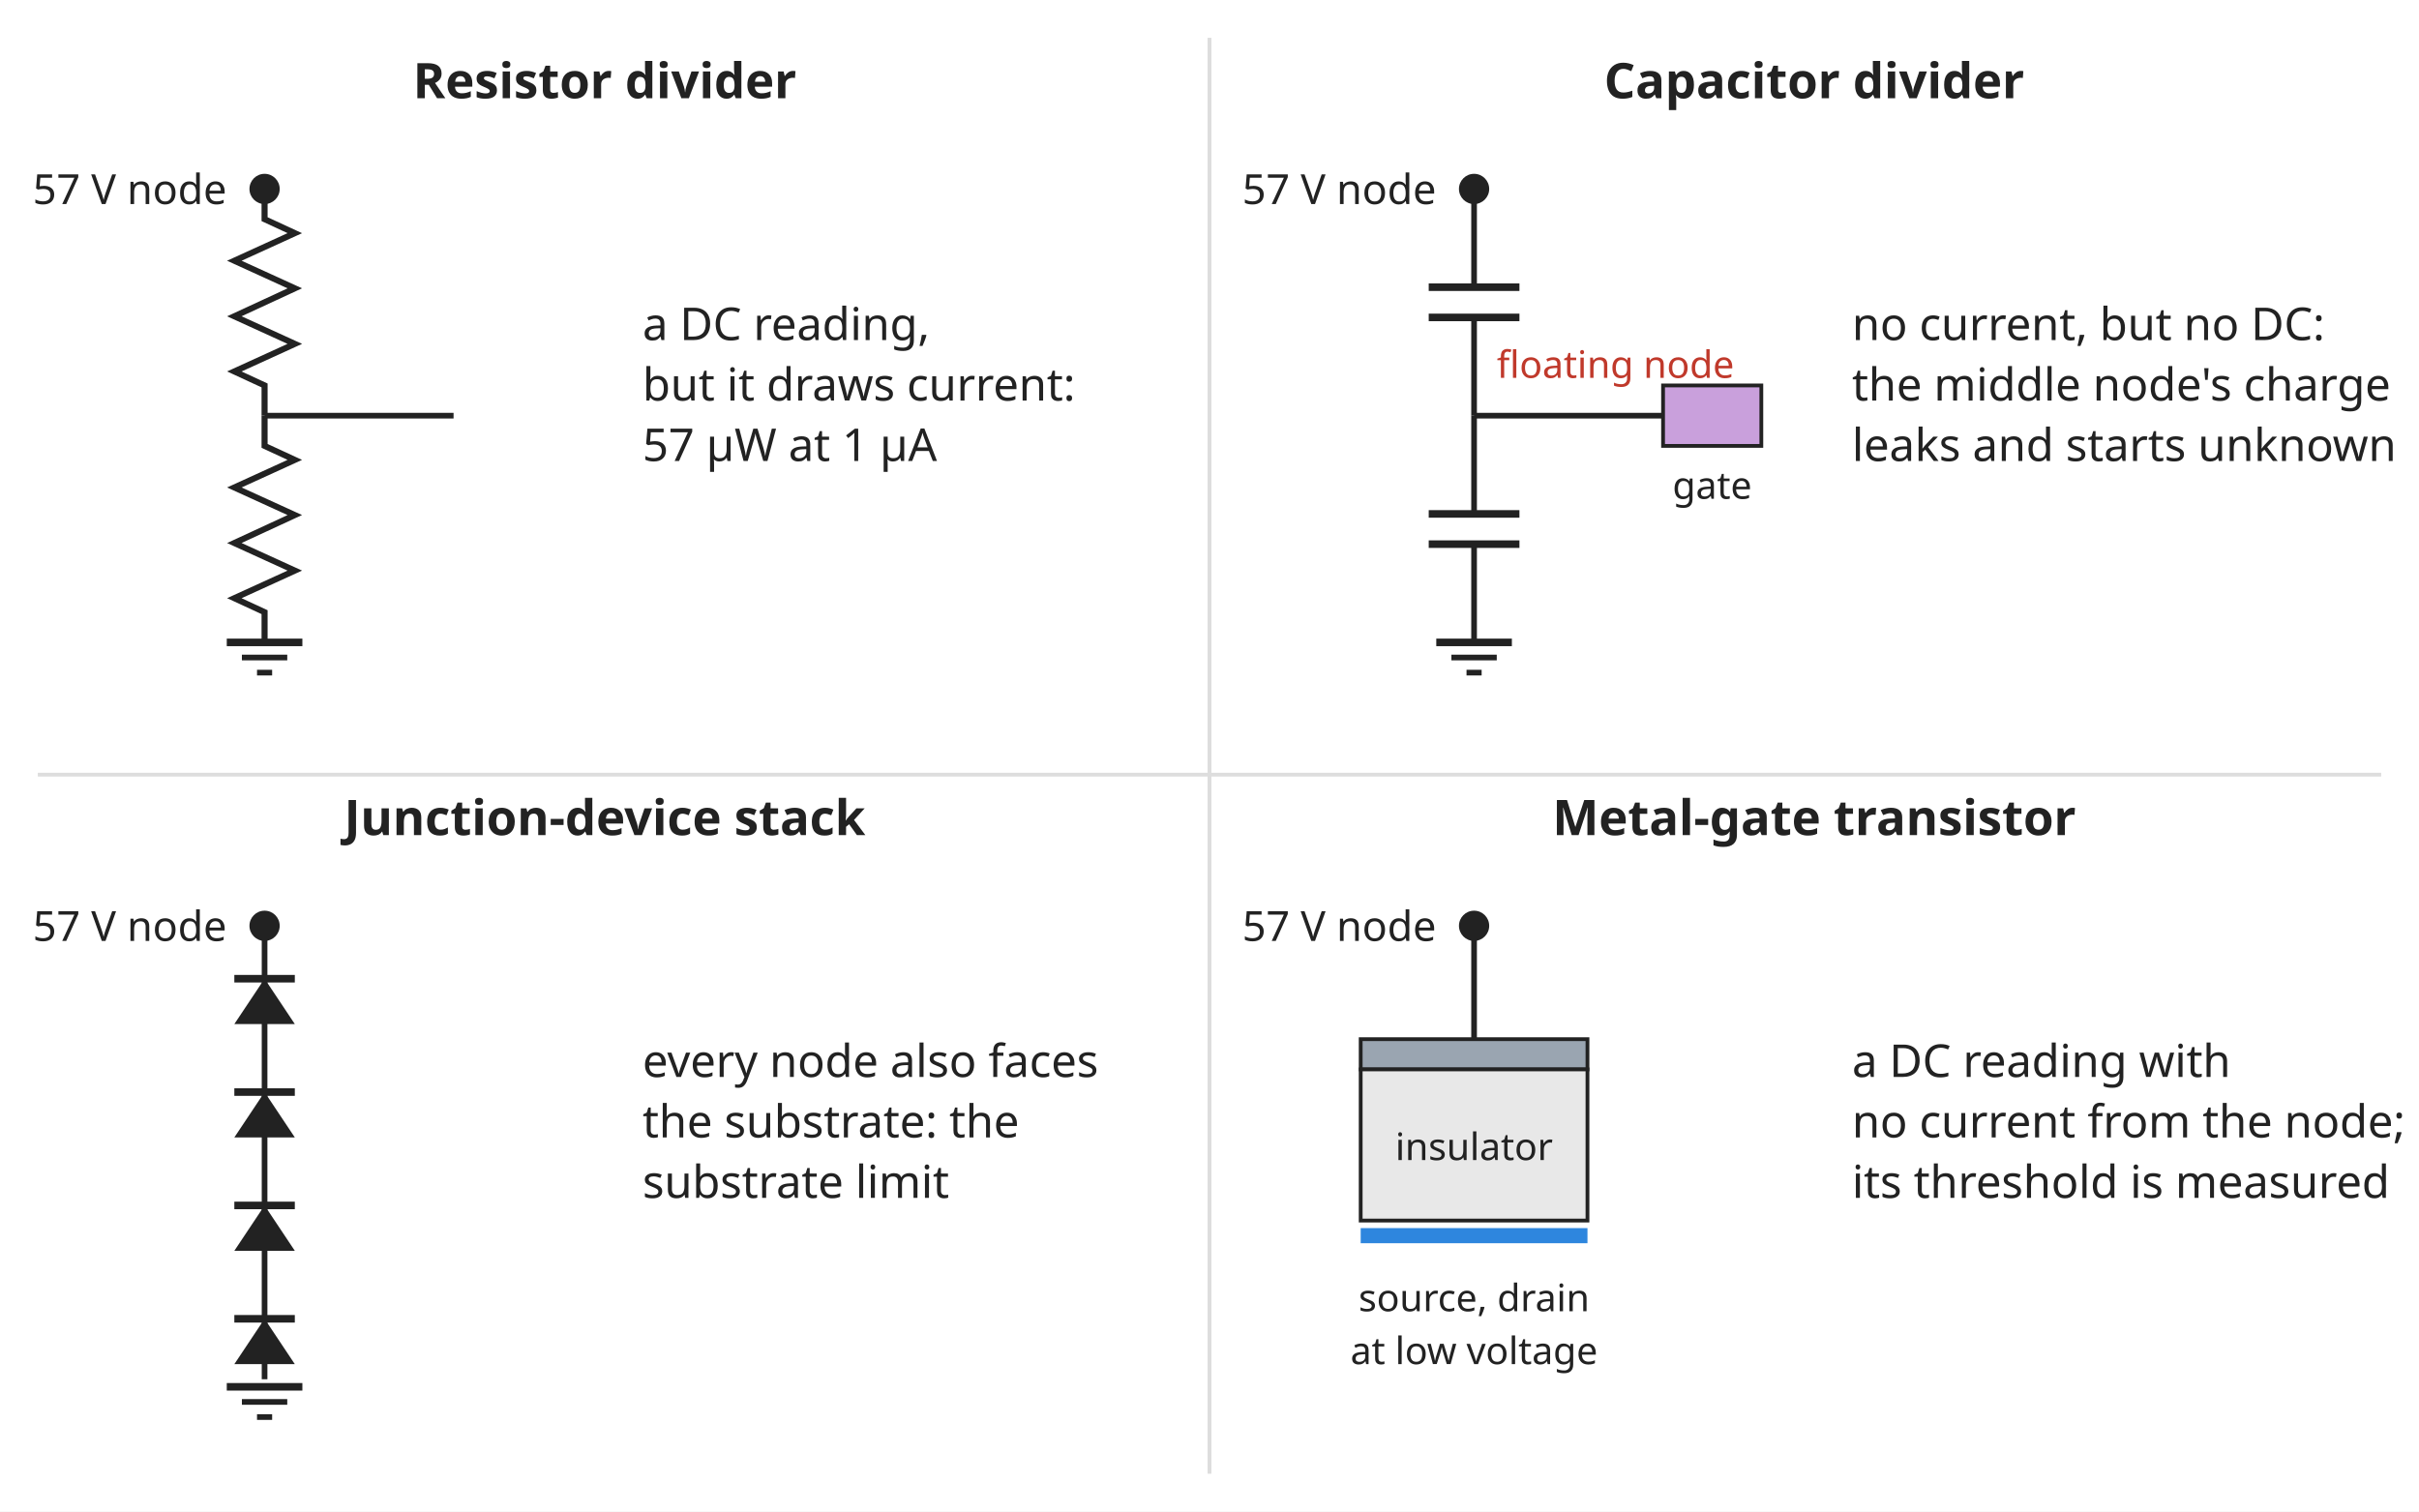
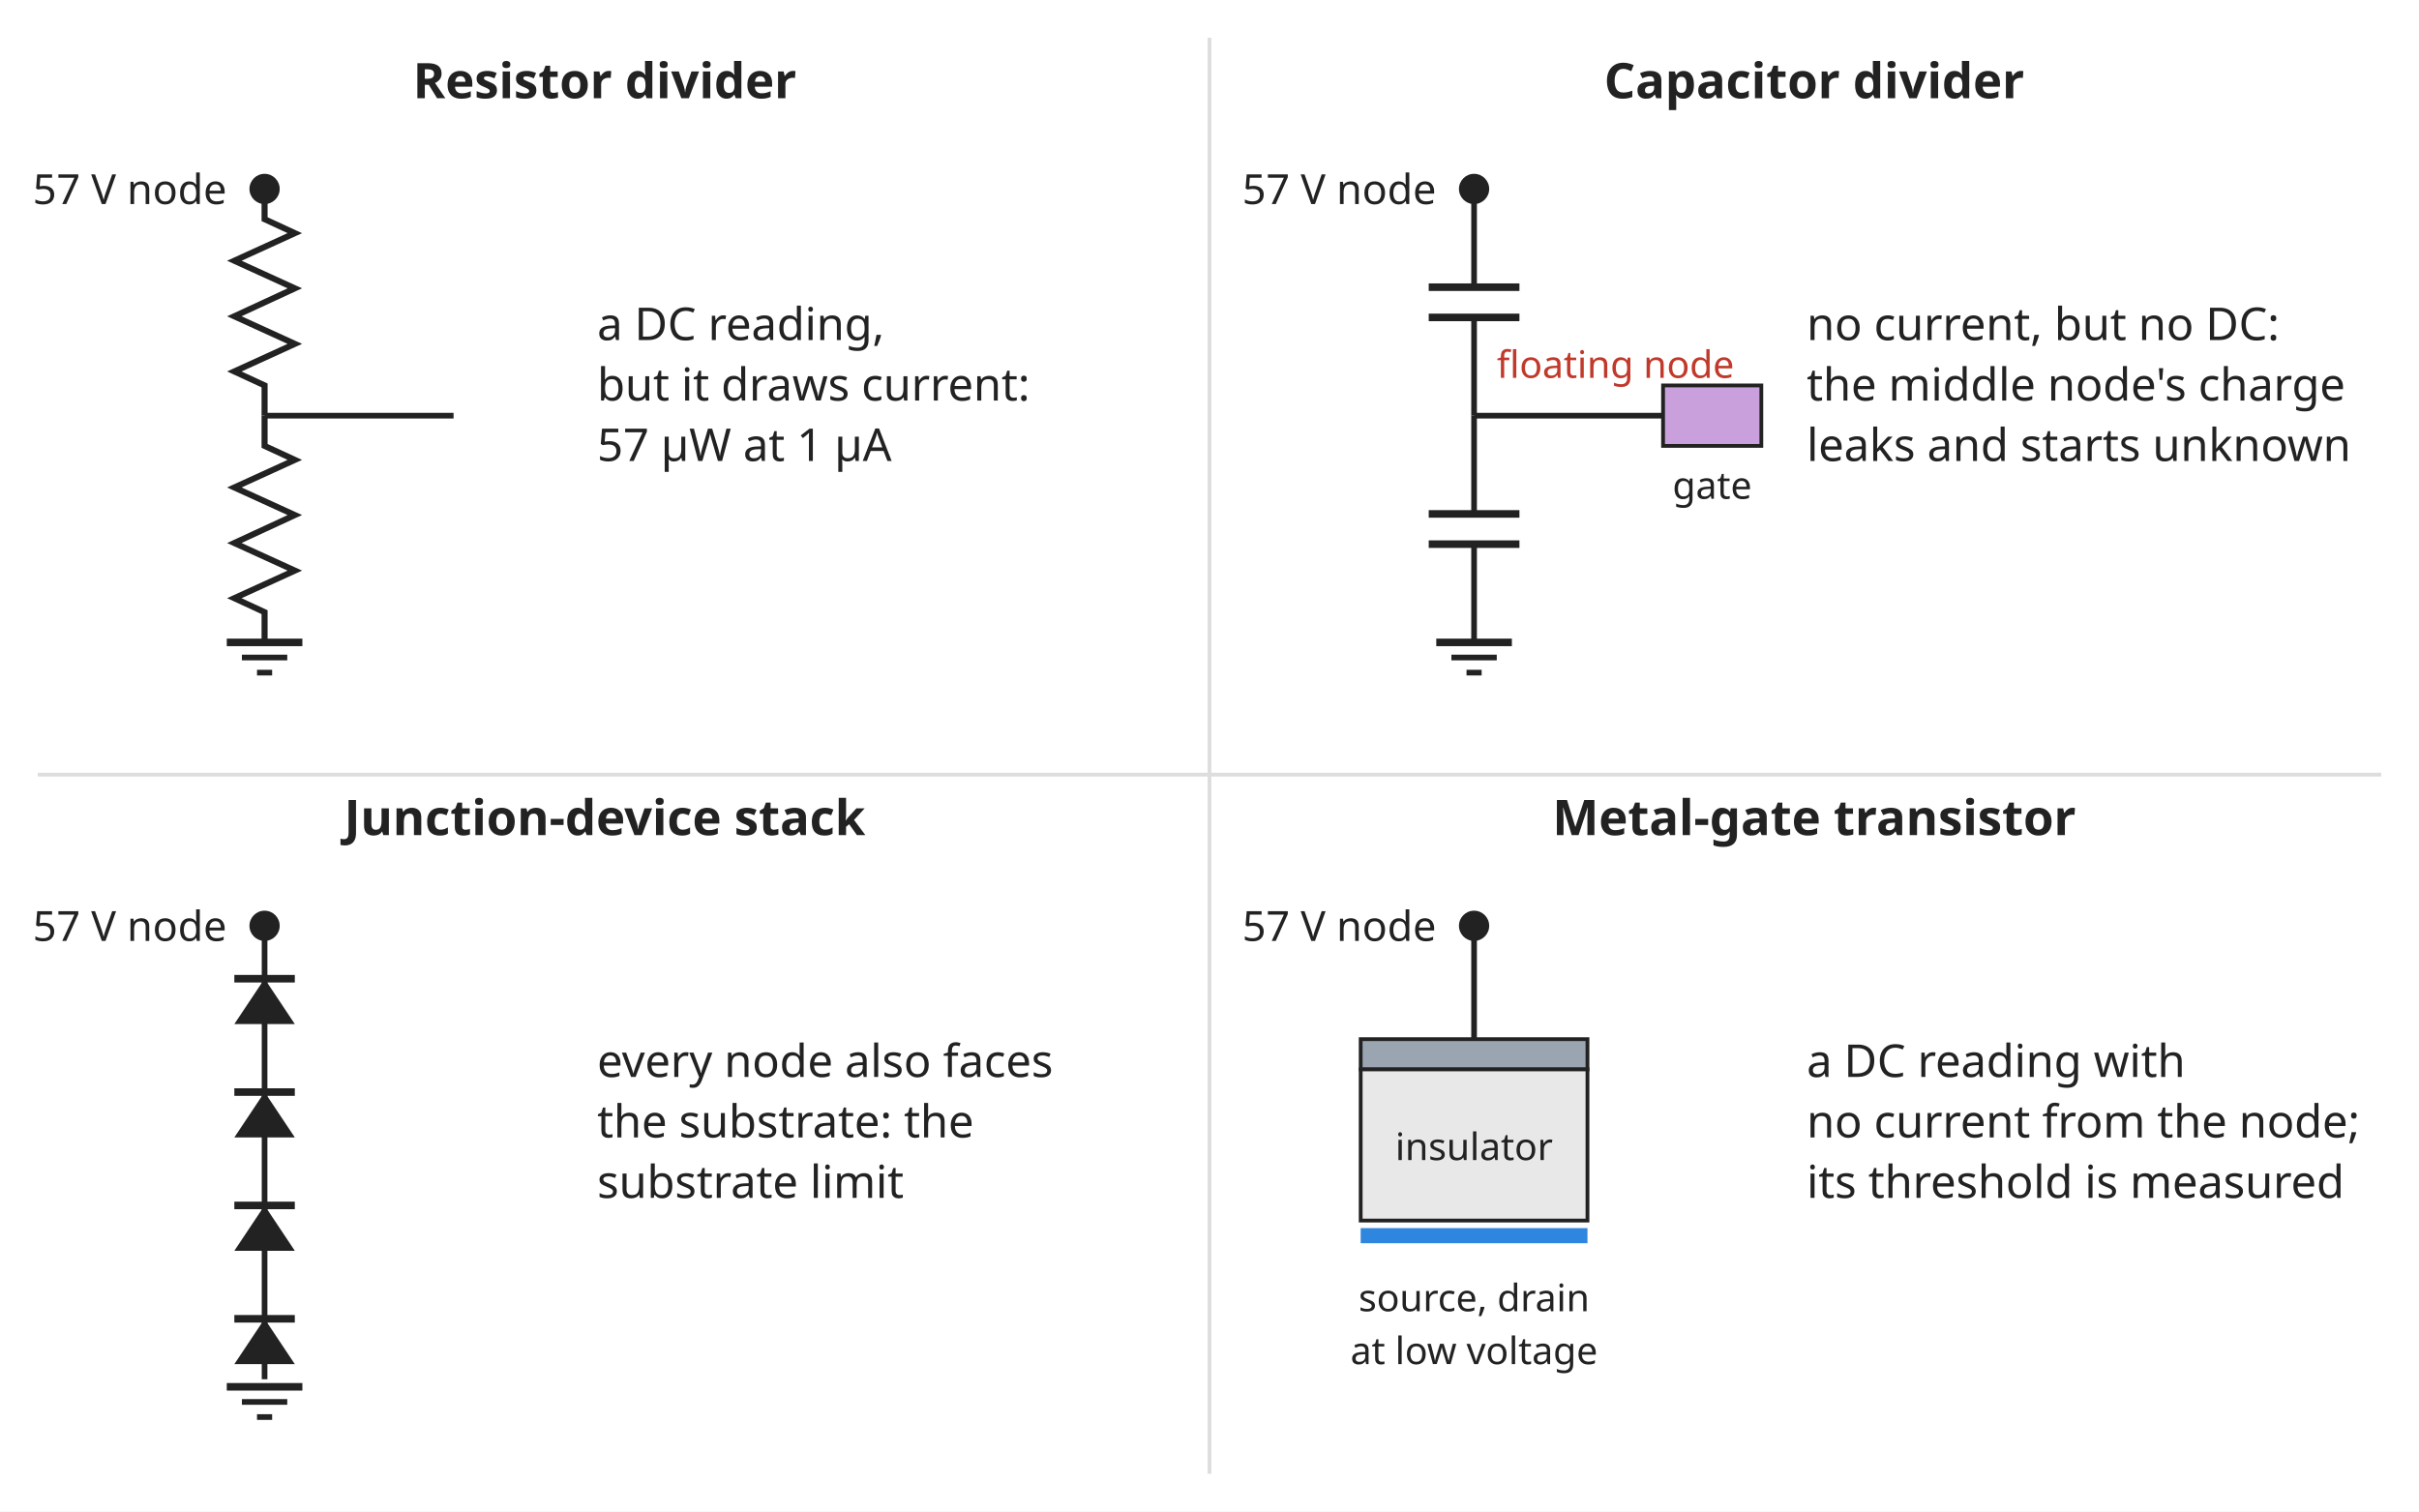
<svg xmlns="http://www.w3.org/2000/svg" width="640" height="400" viewBox="0 0 640 400" font-family="sans-serif" font-size="13">
  <rect width="640" height="400" fill="white" />
  <text x="160" y="26" text-anchor="middle" font-size="13" font-weight="bold" fill="#222222">Resistor divider</text>
  <circle cx="70" cy="50" r="4" fill="#222222" />
  <text x="60" y="54" text-anchor="end" font-size="11" font-weight="normal" fill="#222222">57 V node</text>
  <polyline points="70,50 70,58 78,61.7 62,69.0 78,76.3 62,83.7 78,91.0 62,98.3 70,102 70,110" stroke="#222222" stroke-width="1.6" fill="none" />
  <polyline points="70,110 70,118 78,121.7 62,129.0 78,136.3 62,143.7 78,151.0 62,158.3 70,162 70,170" stroke="#222222" stroke-width="1.6" fill="none" />
  <line x1="70" y1="110" x2="120" y2="110" stroke="#222222" stroke-width="1.5" />
  <line x1="60" y1="170" x2="80" y2="170" stroke="#222222" stroke-width="2" />
  <line x1="64" y1="174" x2="76" y2="174" stroke="#222222" stroke-width="1.5" />
  <line x1="68" y1="178" x2="72" y2="178" stroke="#222222" stroke-width="1.5" />
-   <text x="170" y="90" text-anchor="start" font-size="12" font-weight="normal" fill="#222222">a DC reading,</text>
-   <text x="170" y="106" text-anchor="start" font-size="12" font-weight="normal" fill="#222222">but it draws current:</text>
-   <text x="170" y="122" text-anchor="start" font-size="12" font-weight="normal" fill="#222222">57 µW at 1 µA</text>
+   <text x="158" y="90" text-anchor="start" font-size="12" font-weight="normal" fill="#222222">a DC reading,</text>
+   <text x="158" y="106" text-anchor="start" font-size="12" font-weight="normal" fill="#222222">but it draws current:</text>
+   <text x="158" y="122" text-anchor="start" font-size="12" font-weight="normal" fill="#222222">57 µW at 1 µA</text>
  <text x="480" y="26" text-anchor="middle" font-size="13" font-weight="bold" fill="#222222">Capacitor divider</text>
  <circle cx="390" cy="50" r="4" fill="#222222" />
  <text x="380" y="54" text-anchor="end" font-size="11" font-weight="normal" fill="#222222">57 V node</text>
  <line x1="390" y1="50" x2="390" y2="76.0" stroke="#222222" stroke-width="1.5" />
  <line x1="378" y1="76.0" x2="402" y2="76.0" stroke="#222222" stroke-width="2" />
  <line x1="378" y1="84.0" x2="402" y2="84.0" stroke="#222222" stroke-width="2" />
  <line x1="390" y1="84.0" x2="390" y2="110" stroke="#222222" stroke-width="1.5" />
  <line x1="390" y1="110" x2="390" y2="136.0" stroke="#222222" stroke-width="1.5" />
  <line x1="378" y1="136.0" x2="402" y2="136.0" stroke="#222222" stroke-width="2" />
  <line x1="378" y1="144.0" x2="402" y2="144.0" stroke="#222222" stroke-width="2" />
  <line x1="390" y1="144.0" x2="390" y2="170" stroke="#222222" stroke-width="1.5" />
  <line x1="380" y1="170" x2="400" y2="170" stroke="#222222" stroke-width="2" />
  <line x1="384" y1="174" x2="396" y2="174" stroke="#222222" stroke-width="1.5" />
  <line x1="388" y1="178" x2="392" y2="178" stroke="#222222" stroke-width="1.5" />
  <line x1="390" y1="110" x2="440" y2="110" stroke="#222222" stroke-width="1.5" />
  <rect x="440" y="102" width="26" height="16" rx="0" fill="#c9a0dc" stroke="#222222" />
  <text x="396" y="100" text-anchor="start" font-size="10" font-weight="normal" fill="#c0392b">floating node</text>
  <text x="453" y="132" text-anchor="middle" font-size="10" font-weight="normal" fill="#222222">gate</text>
-   <text x="490" y="90" text-anchor="start" font-size="12" font-weight="normal" fill="#222222">no current, but no DC:</text>
-   <text x="490" y="106" text-anchor="start" font-size="12" font-weight="normal" fill="#222222">the middle node's charge</text>
-   <text x="490" y="122" text-anchor="start" font-size="12" font-weight="normal" fill="#222222">leaks and starts unknown</text>
+   <text x="478" y="90" text-anchor="start" font-size="12" font-weight="normal" fill="#222222">no current, but no DC:</text>
+   <text x="478" y="106" text-anchor="start" font-size="12" font-weight="normal" fill="#222222">the middle node's charge</text>
+   <text x="478" y="122" text-anchor="start" font-size="12" font-weight="normal" fill="#222222">leaks and starts unknown</text>
  <text x="160" y="221" text-anchor="middle" font-size="13" font-weight="bold" fill="#222222">Junction-device stack</text>
  <circle cx="70" cy="245" r="4" fill="#222222" />
  <text x="60" y="249" text-anchor="end" font-size="11" font-weight="normal" fill="#222222">57 V node</text>
  <line x1="70" y1="245" x2="70" y2="365" stroke="#222222" stroke-width="1.5" />
  <polygon points="62,271 78,271 70,259" fill="#222222" />
  <line x1="62" y1="259" x2="78" y2="259" stroke="#222222" stroke-width="2" />
  <polygon points="62,301 78,301 70,289" fill="#222222" />
  <line x1="62" y1="289" x2="78" y2="289" stroke="#222222" stroke-width="2" />
  <polygon points="62,331 78,331 70,319" fill="#222222" />
  <line x1="62" y1="319" x2="78" y2="319" stroke="#222222" stroke-width="2" />
  <polygon points="62,361 78,361 70,349" fill="#222222" />
  <line x1="62" y1="349" x2="78" y2="349" stroke="#222222" stroke-width="2" />
  <line x1="60" y1="367" x2="80" y2="367" stroke="#222222" stroke-width="2" />
  <line x1="64" y1="371" x2="76" y2="371" stroke="#222222" stroke-width="1.5" />
  <line x1="68" y1="375" x2="72" y2="375" stroke="#222222" stroke-width="1.5" />
-   <text x="170" y="285" text-anchor="start" font-size="12" font-weight="normal" fill="#222222">every node also faces</text>
-   <text x="170" y="301" text-anchor="start" font-size="12" font-weight="normal" fill="#222222">the substrate: the</text>
-   <text x="170" y="317" text-anchor="start" font-size="12" font-weight="normal" fill="#222222">substrate limit</text>
+   <text x="158" y="285" text-anchor="start" font-size="12" font-weight="normal" fill="#222222">every node also faces</text>
+   <text x="158" y="301" text-anchor="start" font-size="12" font-weight="normal" fill="#222222">the substrate: the</text>
+   <text x="158" y="317" text-anchor="start" font-size="12" font-weight="normal" fill="#222222">substrate limit</text>
  <text x="480" y="221" text-anchor="middle" font-size="13" font-weight="bold" fill="#222222">Metal-gate transistor</text>
  <circle cx="390" cy="245" r="4" fill="#222222" />
  <text x="380" y="249" text-anchor="end" font-size="11" font-weight="normal" fill="#222222">57 V node</text>
  <line x1="390" y1="245" x2="390" y2="275" stroke="#222222" stroke-width="1.5" />
  <rect x="360" y="275" width="60" height="8" rx="0" fill="#9aa5b1" stroke="#222222" />
  <rect x="360" y="283" width="60" height="40" rx="0" fill="#e8e8e8" stroke="#222222" />
  <line x1="360" y1="327" x2="420" y2="327" stroke="#2e86de" stroke-width="4" />
  <text x="390" y="307" text-anchor="middle" font-size="10" font-weight="normal" fill="#222222">insulator</text>
  <text x="390" y="347" text-anchor="middle" font-size="10" font-weight="normal" fill="#222222">source, drain</text>
  <text x="390" y="361" text-anchor="middle" font-size="10" font-weight="normal" fill="#222222">at low voltage</text>
-   <text x="490" y="285" text-anchor="start" font-size="12" font-weight="normal" fill="#222222">a DC reading with</text>
-   <text x="490" y="301" text-anchor="start" font-size="12" font-weight="normal" fill="#222222">no current from the node;</text>
-   <text x="490" y="317" text-anchor="start" font-size="12" font-weight="normal" fill="#222222">its threshold is measured</text>
+   <text x="478" y="285" text-anchor="start" font-size="12" font-weight="normal" fill="#222222">a DC reading with</text>
+   <text x="478" y="301" text-anchor="start" font-size="12" font-weight="normal" fill="#222222">no current from the node;</text>
+   <text x="478" y="317" text-anchor="start" font-size="12" font-weight="normal" fill="#222222">its threshold is measured</text>
  <line x1="320" y1="10" x2="320" y2="390" stroke="#dddddd" stroke-width="1" />
  <line x1="10" y1="205" x2="630" y2="205" stroke="#dddddd" stroke-width="1" />
</svg>
